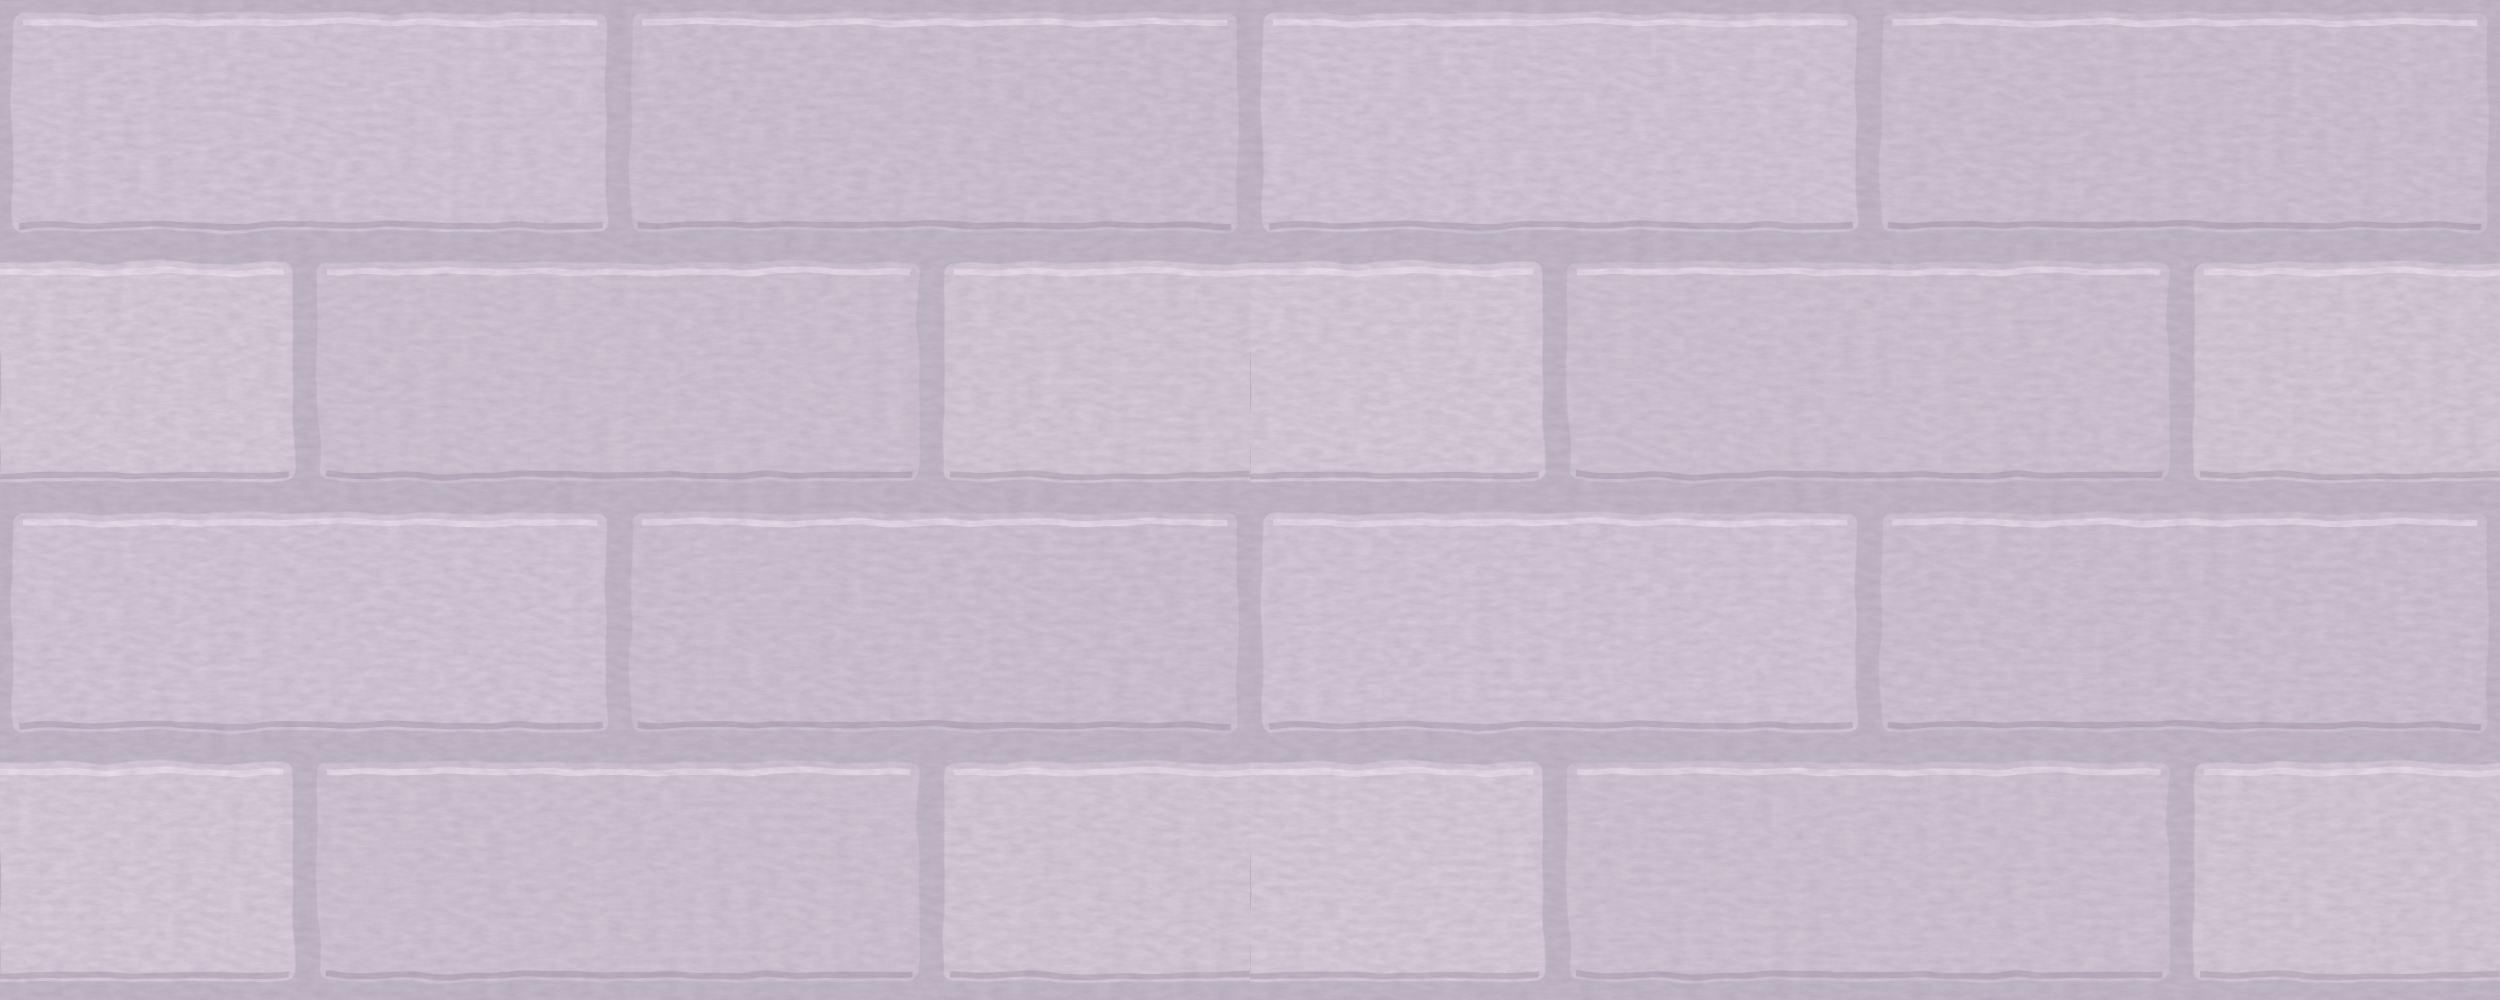
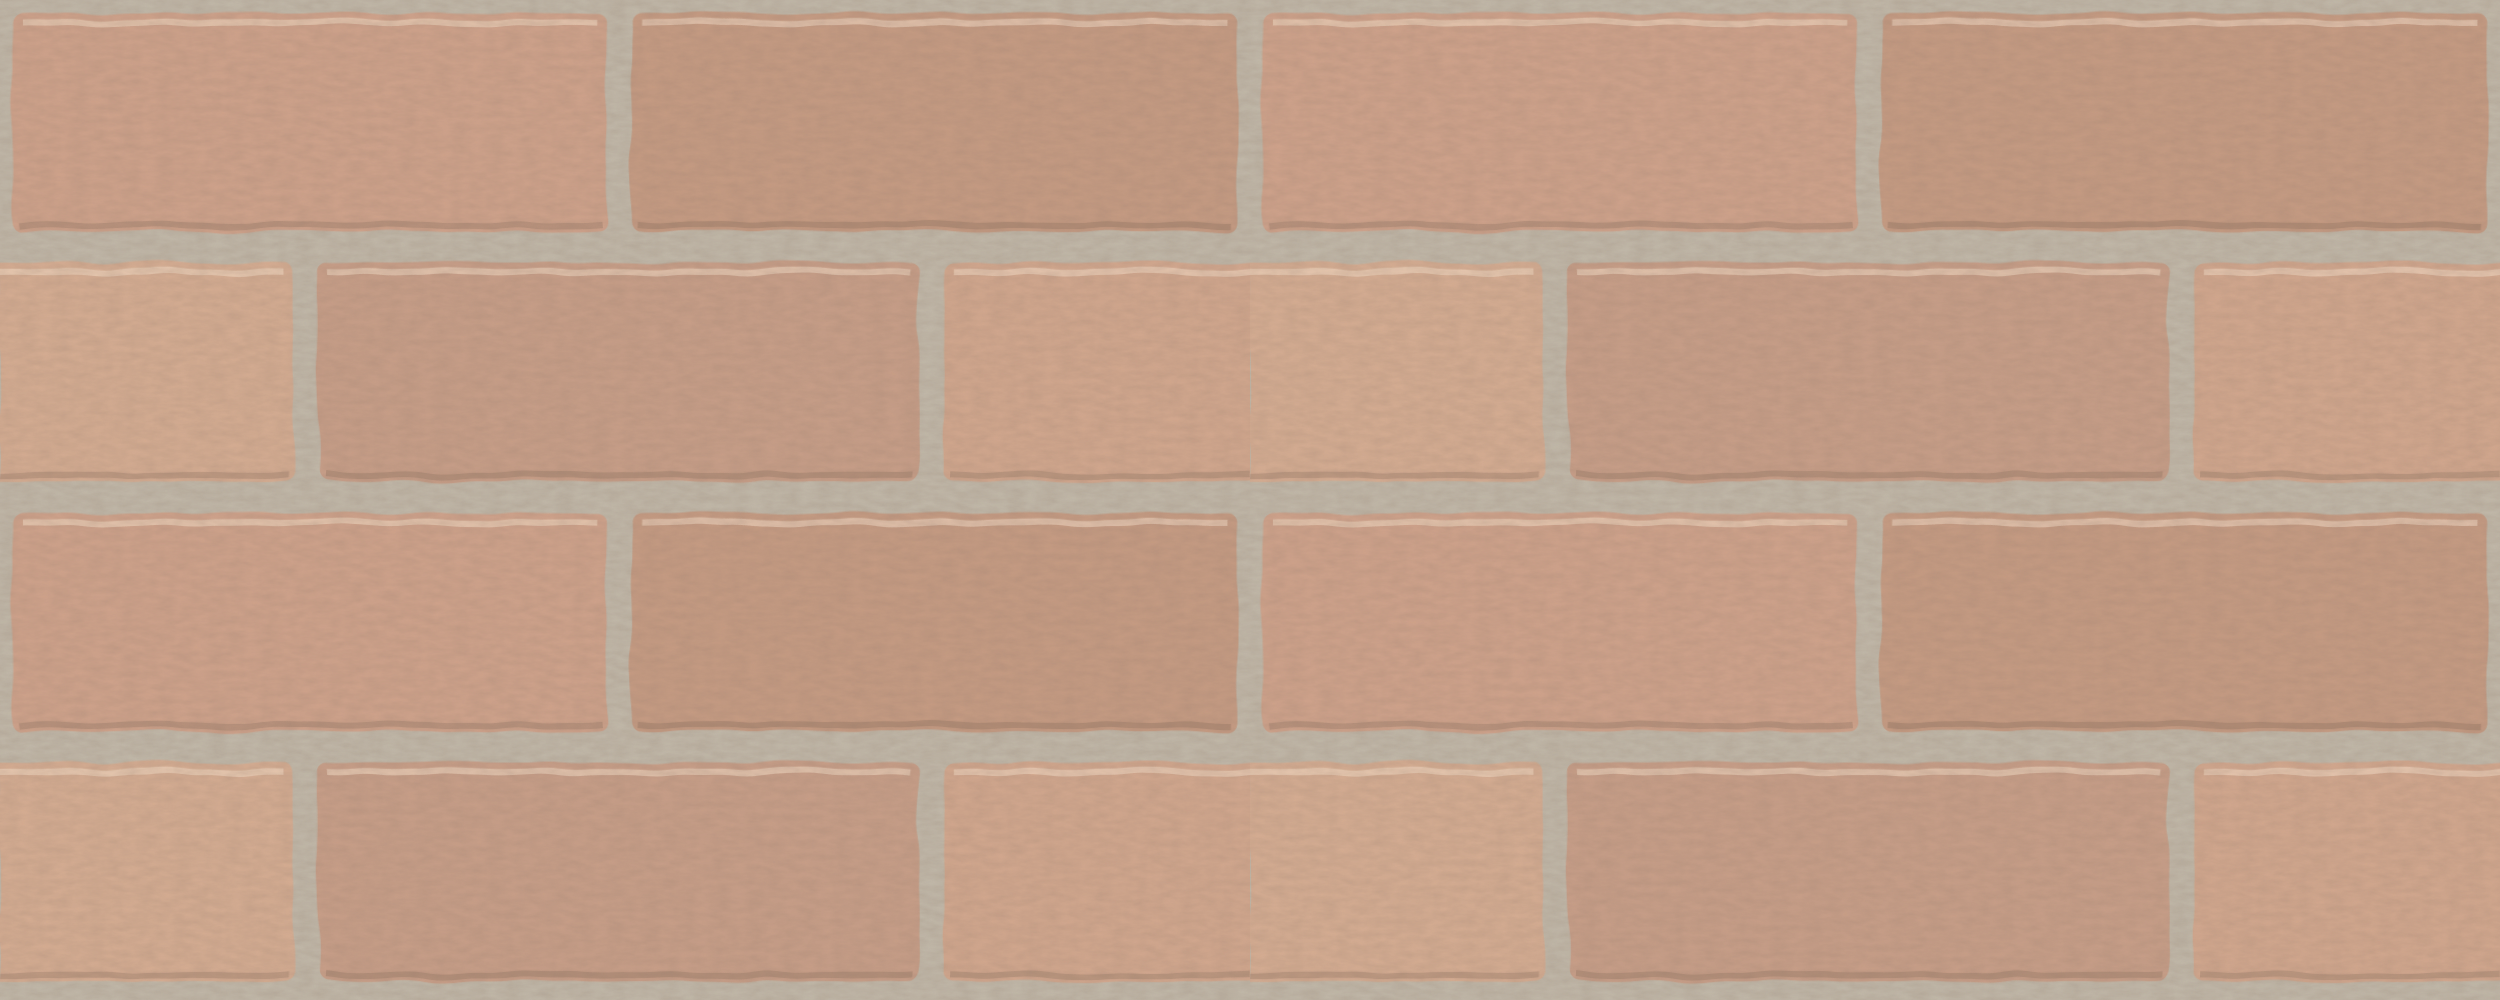
<svg xmlns="http://www.w3.org/2000/svg" width="800" height="320" viewBox="0 0 800 320">
  <defs>
    <filter id="grain" x="0" y="0" width="100%" height="100%">
      <feTurbulence type="fractalNoise" baseFrequency=".18 .48" numOctaves="3" stitchTiles="stitch" seed="23" />
-       <feColorMatrix type="matrix" values="0 0 0 0 .24 0 0 0 0 .19 0 0 0 0 .29 0 0 0 .25 -.035" />
+       <feColorMatrix type="matrix" values="0 0 0 0 .26 0 0 0 0 .18 0 0 0 0 .13 0 0 0 .25 -.035" />
    </filter>
    <filter id="rough" x="-2%" y="-5%" width="104%" height="110%">
      <feTurbulence type="fractalNoise" baseFrequency=".045" numOctaves="2" seed="6" result="noise" />
      <feDisplacementMap in="SourceGraphic" in2="noise" scale="3" xChannelSelector="R" yChannelSelector="G" />
    </filter>
    <pattern id="brick" width="400" height="160" patternUnits="userSpaceOnUse">
-       <path fill="#c1b8c7" d="M0 0h400v160H0z" />
+       <path fill="#bfb6a7" d="M0 0h400v160H0z" />
      <g filter="url(#rough)">
-         <rect x="4" y="4" width="190" height="70" rx="3" fill="#d2c8d7" />
-         <rect x="202" y="4" width="194" height="70" rx="3" fill="#cec3d2" />
-         <rect x="-96" y="84" width="190" height="70" rx="3" fill="#d7cbd9" />
-         <rect x="102" y="84" width="192" height="70" rx="3" fill="#d0c4d3" />
-         <rect x="302" y="84" width="192" height="70" rx="3" fill="#d5c9d6" />
+         <rect x="4" y="4" width="190" height="70" rx="3" fill="#cda18a" />
+         <rect x="202" y="4" width="194" height="70" rx="3" fill="#c49a82" />
+         <rect x="-96" y="84" width="190" height="70" rx="3" fill="#d3ab91" />
+         <rect x="102" y="84" width="192" height="70" rx="3" fill="#c69d87" />
+         <rect x="302" y="84" width="192" height="70" rx="3" fill="#d0a68d" />
        <g fill="none" stroke-width="2">
-           <path stroke="#f2eaf4" opacity=".55" d="M7 7h184M205 7h188M0 87h91m14 0h186m14 0h95" />
-           <path stroke="#6c5d76" opacity=".22" d="M6 72h186M204 72h190M0 152h92m12 0h188m12 0h96" />
+           <path stroke="#f0d9c3" opacity=".55" d="M7 7h184M205 7h188M0 87h91m14 0h186m14 0h95" />
+           <path stroke="#665044" opacity=".22" d="M6 72h186M204 72h190M0 152h92m12 0h188m12 0h96" />
        </g>
      </g>
    </pattern>
  </defs>
  <rect width="800" height="320" fill="url(#brick)" />
  <rect width="800" height="320" filter="url(#grain)" />
</svg>
